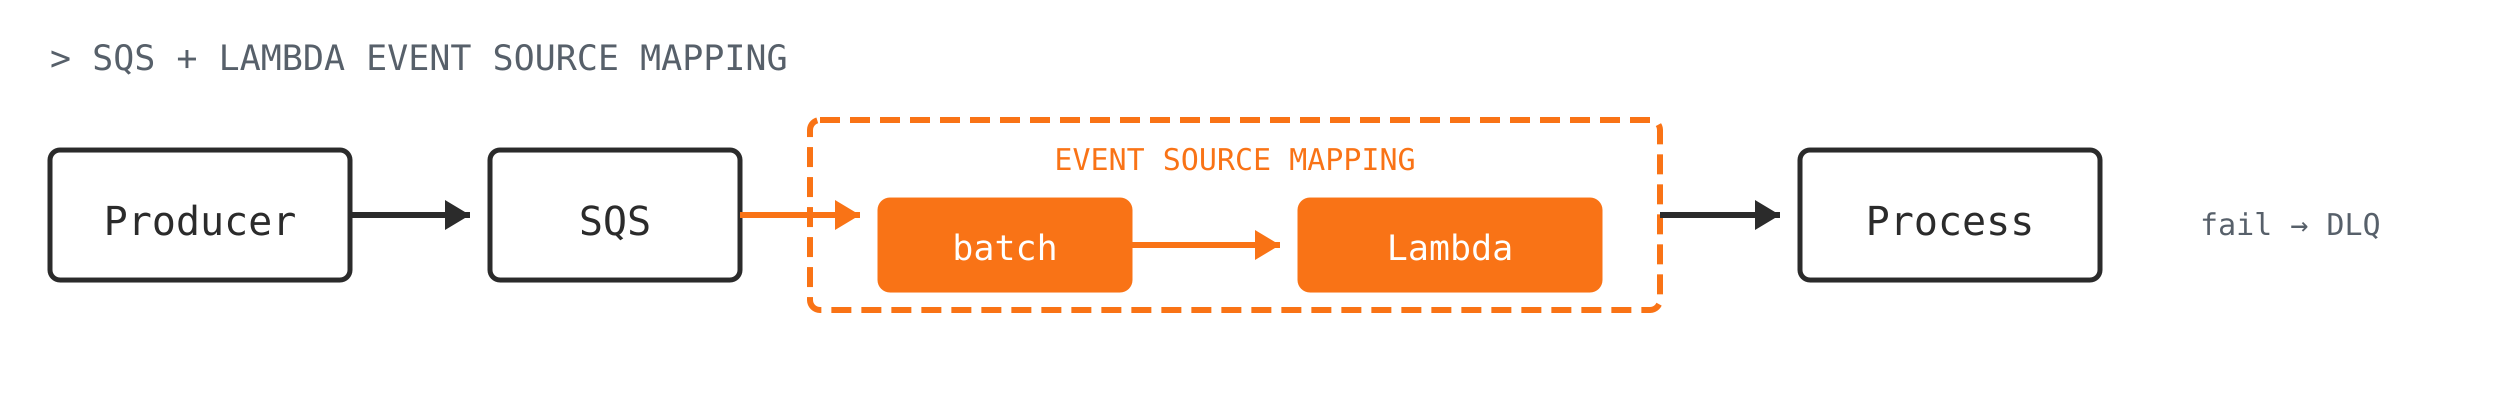
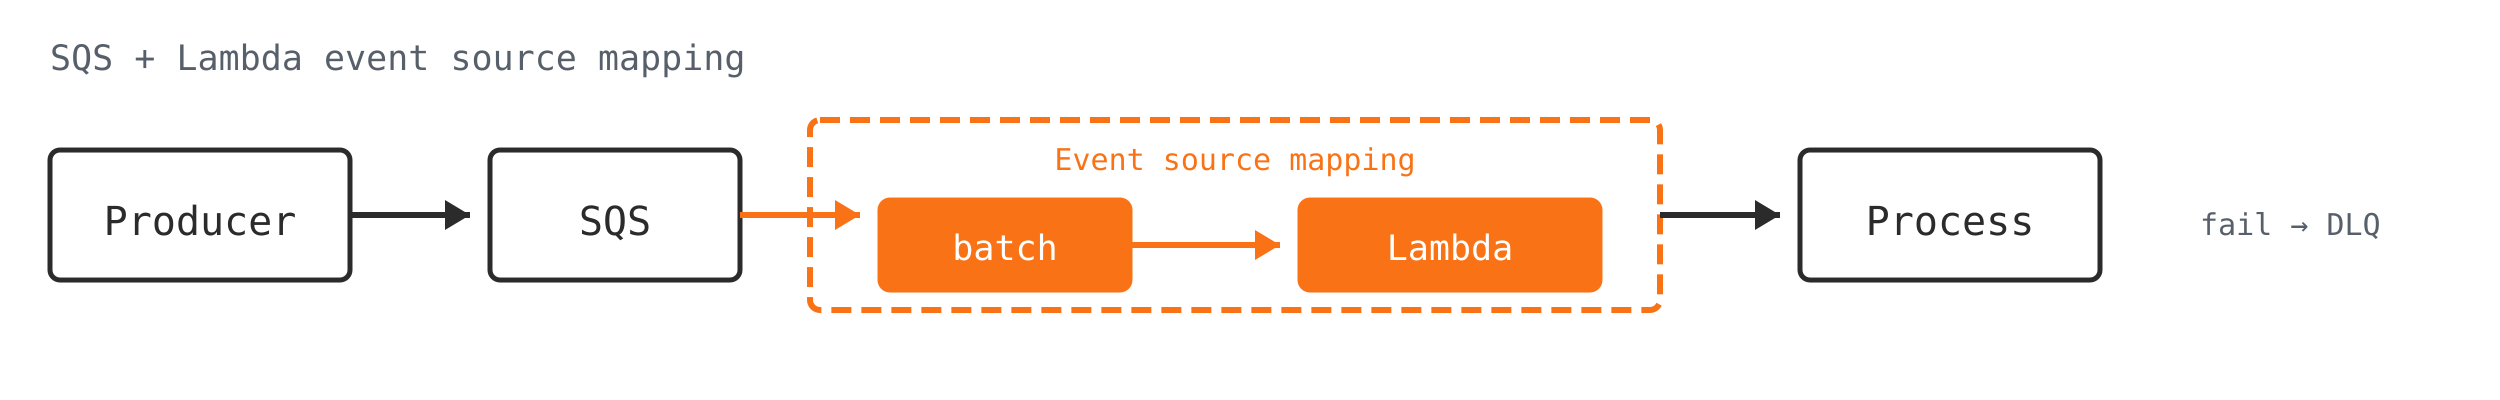
<svg xmlns="http://www.w3.org/2000/svg" viewBox="0 0 500 80" font-family="ui-monospace, SFMono-Regular, 'SF Mono', Menlo, monospace">
  <rect width="500" height="80" fill="#fff" />
-   <text x="10" y="14" font-size="7" fill="#57606a">&gt; SQS + LAMBDA EVENT SOURCE MAPPING</text>
+   <text x="10" y="14" font-size="7" fill="#57606a">SQS + Lambda event source mapping</text>
  <rect x="10" y="30" width="60" height="26" rx="2" fill="none" stroke="#2b2b2b" stroke-width="1" />
  <text x="40" y="47" text-anchor="middle" font-size="8" fill="#2b2b2b">Producer</text>
  <line x1="70" y1="43" x2="94" y2="43" stroke="#2b2b2b" stroke-width="1.2" />
  <polygon points="94,43 89,40 89,46" fill="#2b2b2b" />
  <rect x="98" y="30" width="50" height="26" rx="2" fill="none" stroke="#2b2b2b" stroke-width="1" />
  <text x="123" y="47" text-anchor="middle" font-size="8" fill="#2b2b2b">SQS</text>
  <rect x="162" y="24" width="170" height="38" rx="2" fill="none" stroke="#f97316" stroke-width="1.2" stroke-dasharray="4,2" />
-   <text x="247" y="34" font-size="6" fill="#f97316" text-anchor="middle">EVENT SOURCE MAPPING</text>
+   <text x="247" y="34" font-size="6" fill="#f97316" text-anchor="middle">Event source mapping</text>
  <line x1="148" y1="43" x2="172" y2="43" stroke="#f97316" stroke-width="1.2" />
  <polygon points="172,43 167,40 167,46" fill="#f97316" />
  <rect x="176" y="40" width="50" height="18" rx="2" fill="#f97316" stroke="#f97316" stroke-width="1" />
  <text x="201" y="52" text-anchor="middle" font-size="7" fill="#fff">batch</text>
  <line x1="226" y1="49" x2="256" y2="49" stroke="#f97316" stroke-width="1.2" />
  <polygon points="256,49 251,46 251,52" fill="#f97316" />
  <rect x="260" y="40" width="60" height="18" rx="2" fill="#f97316" stroke="#f97316" stroke-width="1" />
  <text x="290" y="52" text-anchor="middle" font-size="7" fill="#fff">Lambda</text>
  <line x1="332" y1="43" x2="356" y2="43" stroke="#2b2b2b" stroke-width="1.2" />
  <polygon points="356,43 351,40 351,46" fill="#2b2b2b" />
  <rect x="360" y="30" width="60" height="26" rx="2" fill="none" stroke="#2b2b2b" stroke-width="1" />
  <text x="390" y="47" text-anchor="middle" font-size="8" fill="#2b2b2b">Process</text>
  <text x="440" y="47" font-size="6" fill="#57606a">fail → DLQ</text>
</svg>
